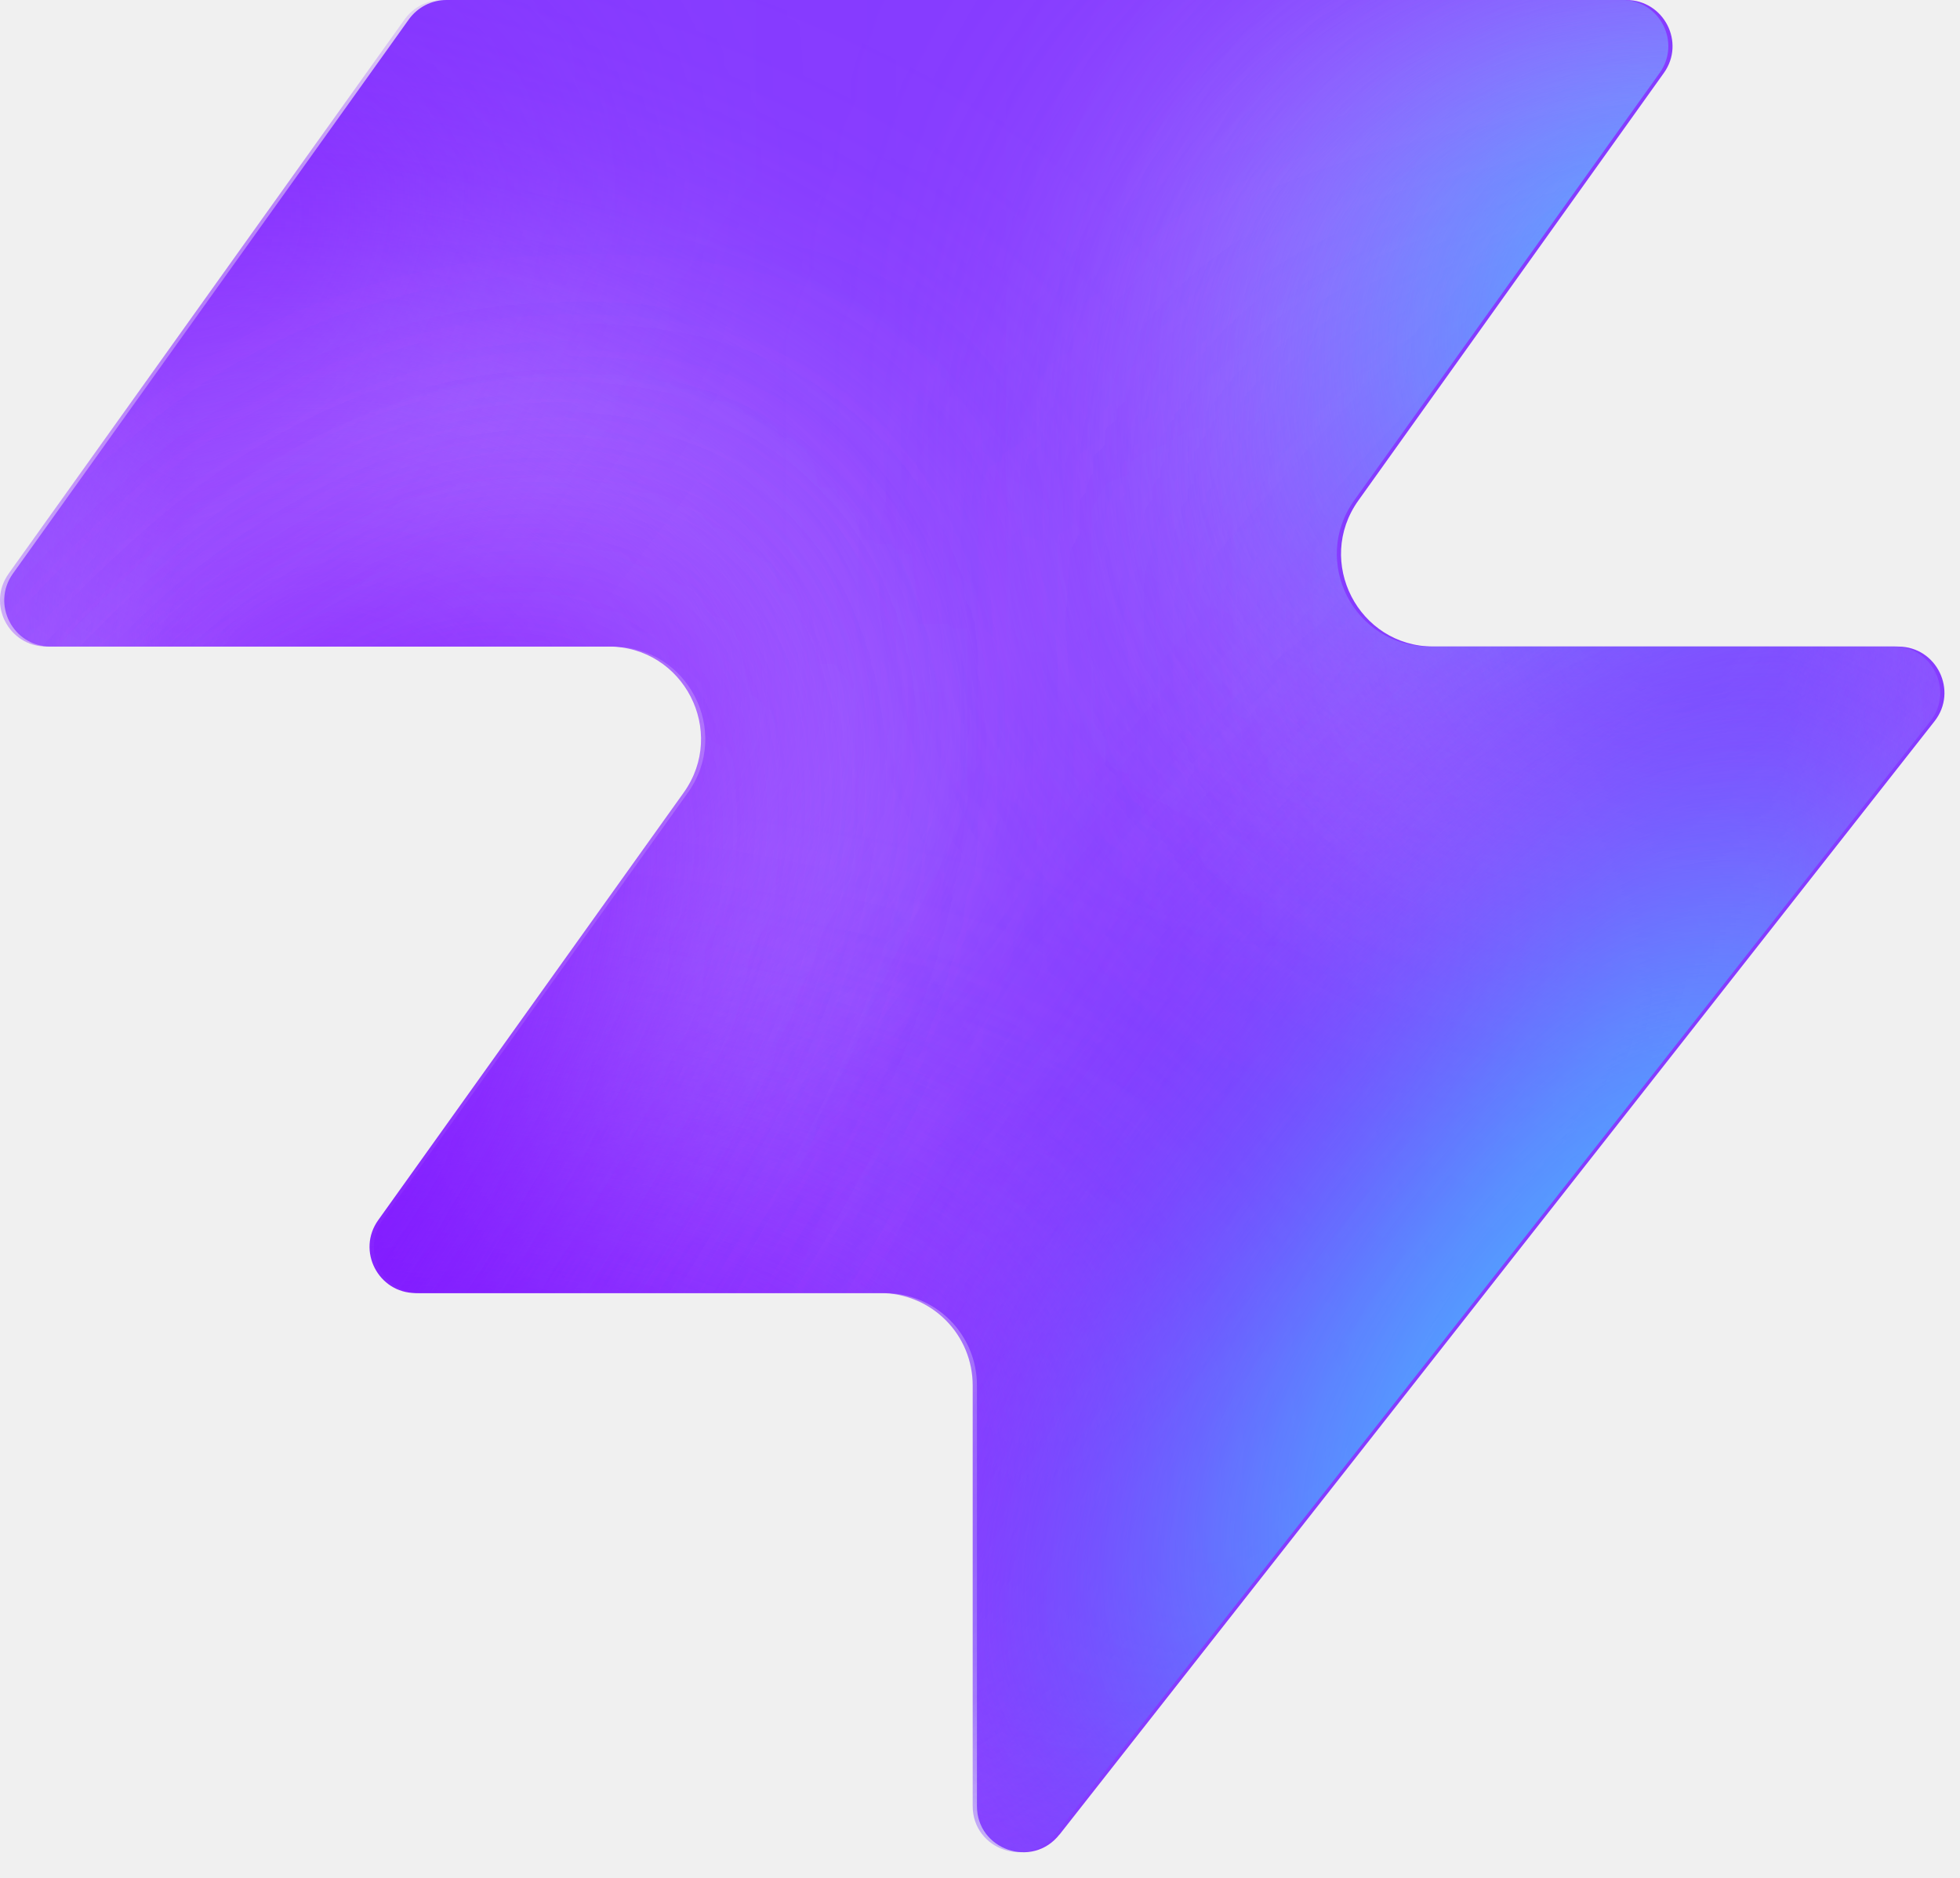
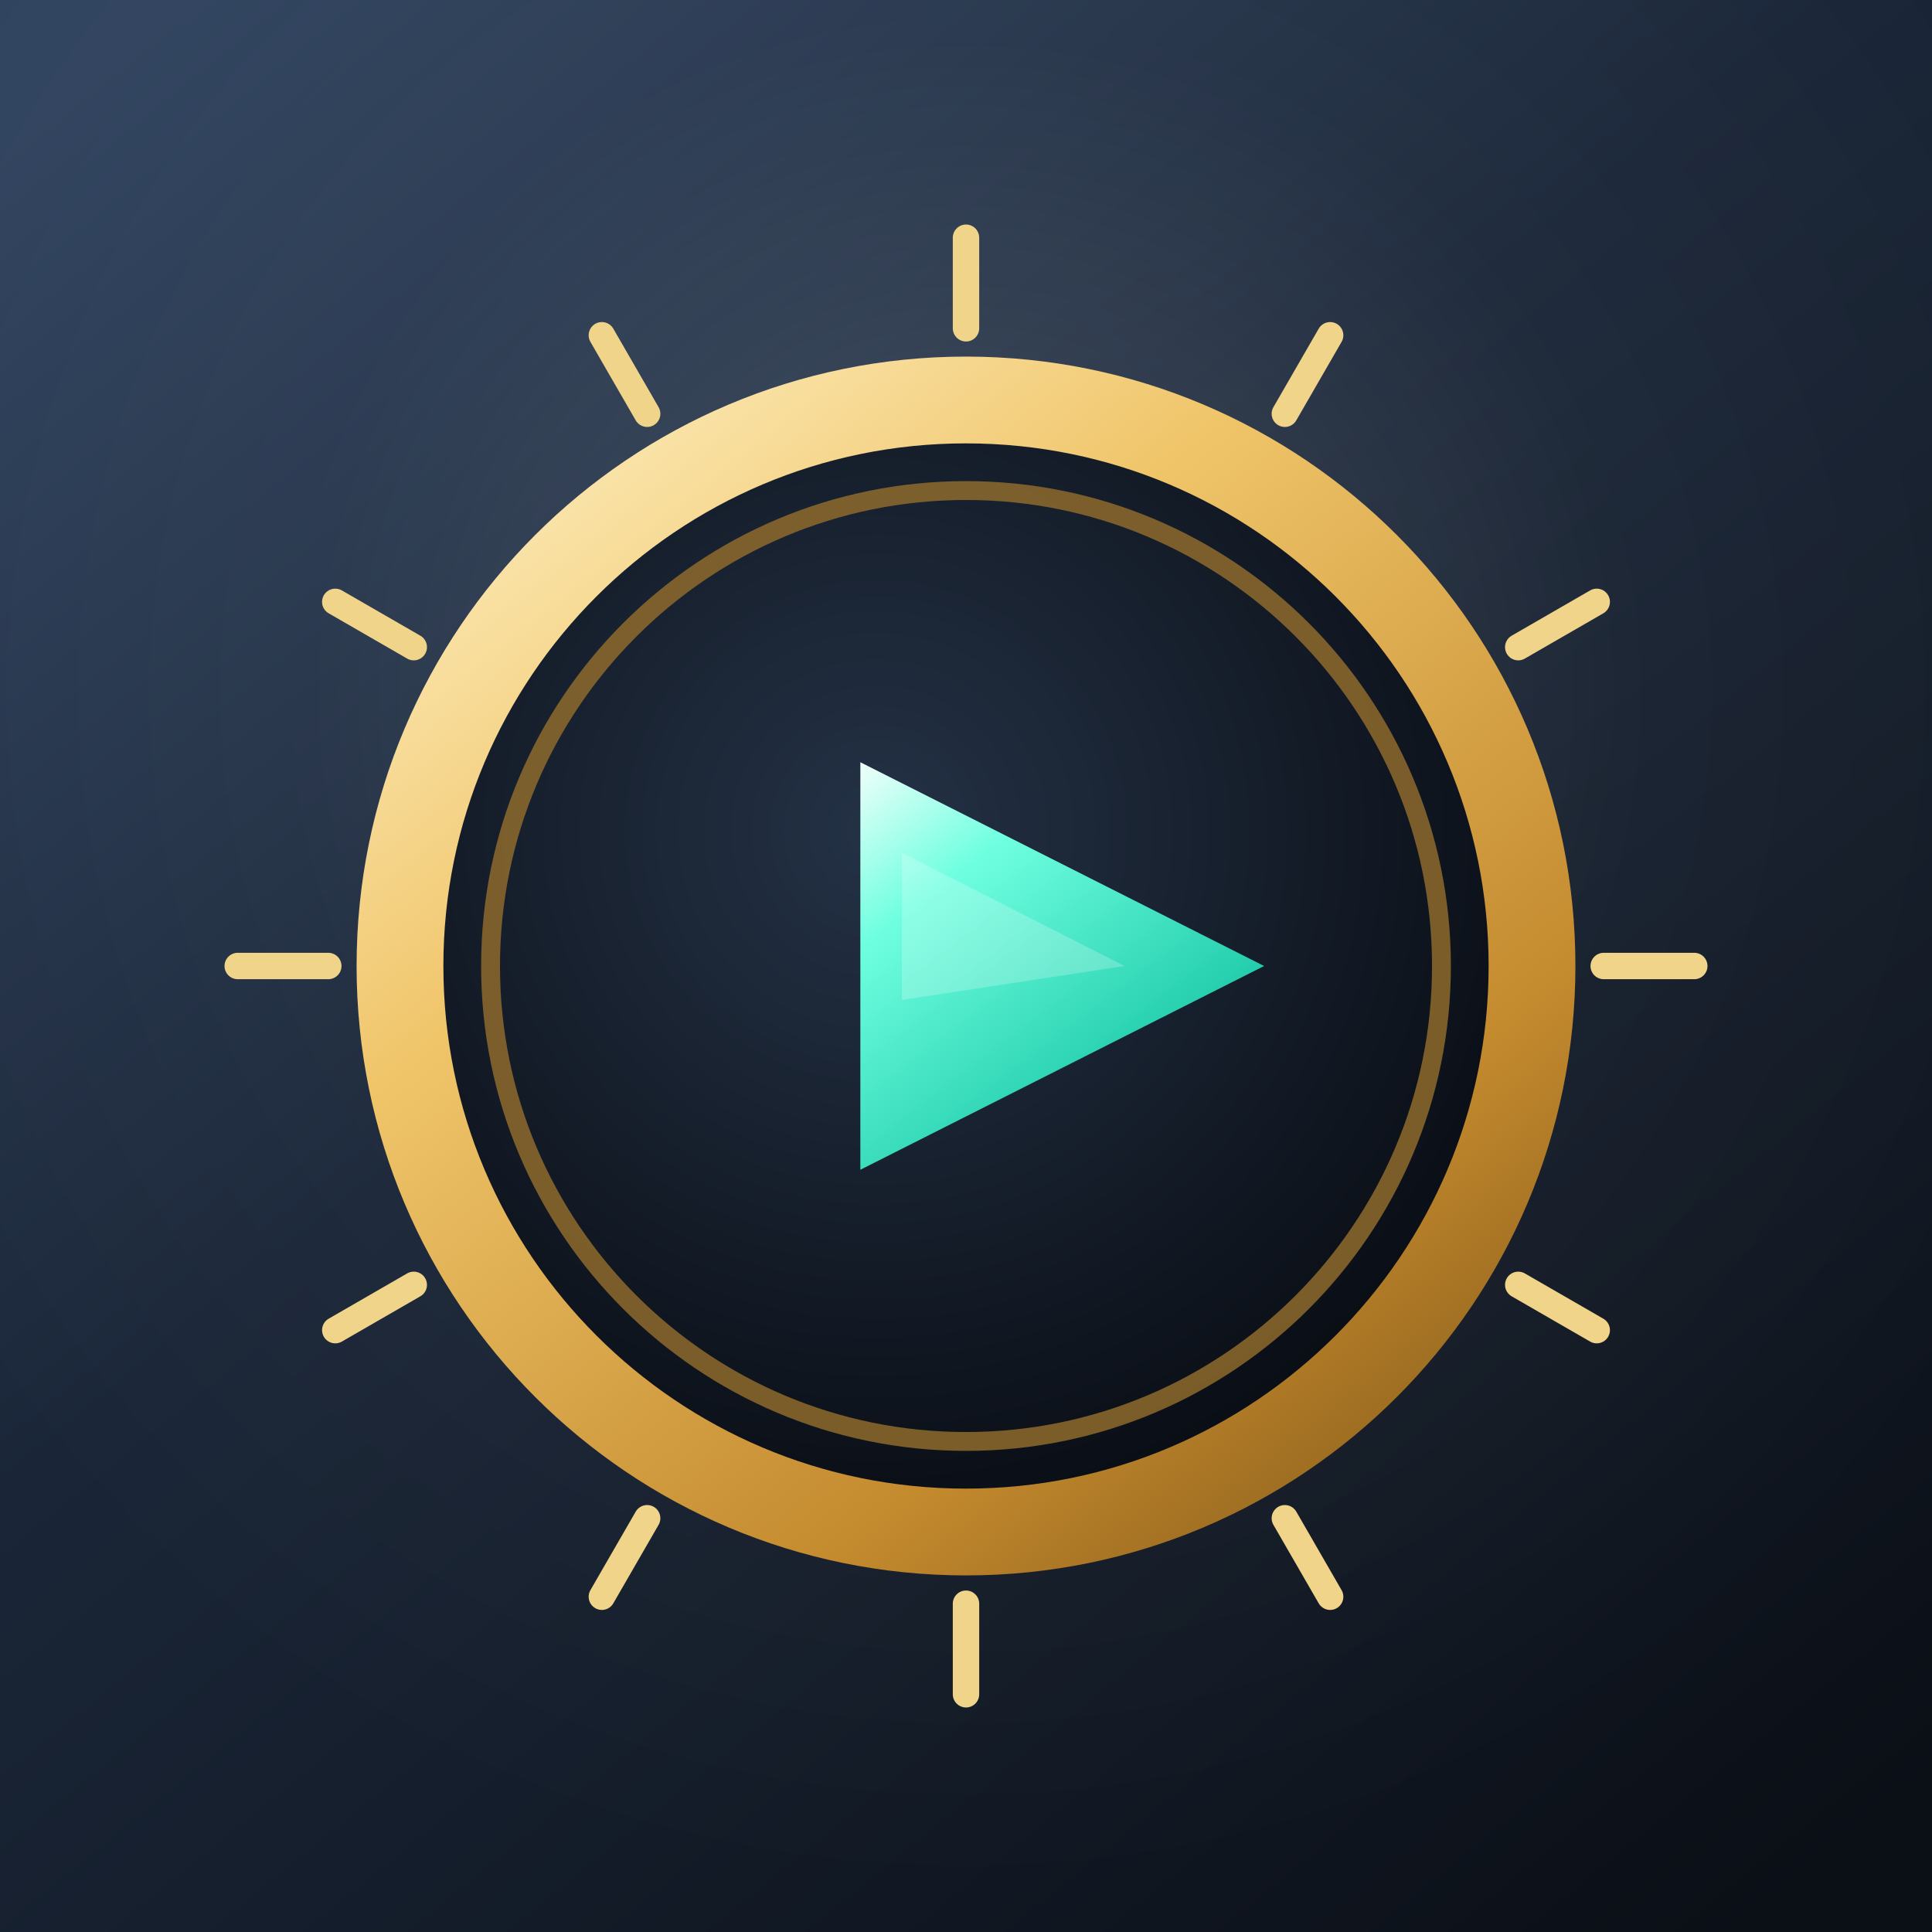
- <svg xmlns="http://www.w3.org/2000/svg" width="48" height="46" fill="none" viewBox="0 0 48 46">
-   <path fill="#863bff" d="M25.946 44.938c-.664.845-2.021.375-2.021-.698V33.937a2.26 2.26 0 0 0-2.262-2.262H10.287c-.92 0-1.456-1.04-.92-1.788l7.48-10.471c1.07-1.497 0-3.578-1.842-3.578H1.237c-.92 0-1.456-1.04-.92-1.788L10.013.474c.214-.297.556-.474.92-.474h28.894c.92 0 1.456 1.04.92 1.788l-7.48 10.471c-1.07 1.498 0 3.579 1.842 3.579h11.377c.943 0 1.473 1.088.89 1.83L25.947 44.94z" style="fill:#863bff;fill:color(display-p3 .525 .23 1);fill-opacity:1" />
-   <mask id="a" width="48" height="46" x="0" y="0" maskUnits="userSpaceOnUse" style="mask-type:alpha">
-     <path fill="#000" d="M25.842 44.938c-.664.844-2.021.375-2.021-.698V33.937a2.26 2.26 0 0 0-2.262-2.262H10.183c-.92 0-1.456-1.04-.92-1.788l7.48-10.471c1.07-1.498 0-3.579-1.842-3.579H1.133c-.92 0-1.456-1.04-.92-1.787L9.91.473c.214-.297.556-.474.92-.474h28.894c.92 0 1.456 1.04.92 1.788l-7.48 10.471c-1.07 1.498 0 3.578 1.842 3.578h11.377c.943 0 1.473 1.088.89 1.832L25.843 44.94z" style="fill:#000;fill-opacity:1" />
-   </mask>
-   <g mask="url(#a)">
-     <g filter="url(#b)">
-       <ellipse cx="5.508" cy="14.704" fill="#ede6ff" rx="5.508" ry="14.704" style="fill:#ede6ff;fill:color(display-p3 .927 .903 1);fill-opacity:1" transform="matrix(.00324 1 1 -.00324 -4.47 31.516)" />
-     </g>
-     <g filter="url(#c)">
-       <ellipse cx="10.399" cy="29.851" fill="#ede6ff" rx="10.399" ry="29.851" style="fill:#ede6ff;fill:color(display-p3 .927 .903 1);fill-opacity:1" transform="matrix(.00324 1 1 -.00324 -39.328 7.883)" />
-     </g>
-     <g filter="url(#d)">
-       <ellipse cx="5.508" cy="30.487" fill="#7e14ff" rx="5.508" ry="30.487" style="fill:#7e14ff;fill:color(display-p3 .492 .077 1);fill-opacity:1" transform="rotate(89.814 -25.913 -14.639)scale(1 -1)" />
-     </g>
-     <g filter="url(#e)">
-       <ellipse cx="5.508" cy="30.599" fill="#7e14ff" rx="5.508" ry="30.599" style="fill:#7e14ff;fill:color(display-p3 .492 .077 1);fill-opacity:1" transform="rotate(89.814 -32.644 -3.334)scale(1 -1)" />
-     </g>
-     <g filter="url(#f)">
-       <ellipse cx="5.508" cy="30.599" fill="#7e14ff" rx="5.508" ry="30.599" style="fill:#7e14ff;fill:color(display-p3 .492 .077 1);fill-opacity:1" transform="matrix(.00324 1 1 -.00324 -34.34 30.47)" />
-     </g>
-     <g filter="url(#g)">
-       <ellipse cx="14.072" cy="22.078" fill="#ede6ff" rx="14.072" ry="22.078" style="fill:#ede6ff;fill:color(display-p3 .927 .903 1);fill-opacity:1" transform="rotate(93.35 24.506 48.493)scale(-1 1)" />
-     </g>
-     <g filter="url(#h)">
-       <ellipse cx="3.47" cy="21.501" fill="#7e14ff" rx="3.47" ry="21.501" style="fill:#7e14ff;fill:color(display-p3 .492 .077 1);fill-opacity:1" transform="rotate(89.009 28.708 47.59)scale(-1 1)" />
-     </g>
-     <g filter="url(#i)">
-       <ellipse cx="3.47" cy="21.501" fill="#7e14ff" rx="3.47" ry="21.501" style="fill:#7e14ff;fill:color(display-p3 .492 .077 1);fill-opacity:1" transform="rotate(89.009 28.708 47.59)scale(-1 1)" />
-     </g>
-     <g filter="url(#j)">
-       <ellipse cx=".387" cy="8.972" fill="#7e14ff" rx="4.407" ry="29.108" style="fill:#7e14ff;fill:color(display-p3 .492 .077 1);fill-opacity:1" transform="rotate(39.51 .387 8.972)" />
-     </g>
-     <g filter="url(#k)">
-       <ellipse cx="47.523" cy="-6.092" fill="#7e14ff" rx="4.407" ry="29.108" style="fill:#7e14ff;fill:color(display-p3 .492 .077 1);fill-opacity:1" transform="rotate(37.892 47.523 -6.092)" />
-     </g>
-     <g filter="url(#l)">
-       <ellipse cx="41.412" cy="6.333" fill="#47bfff" rx="5.971" ry="9.665" style="fill:#47bfff;fill:color(display-p3 .28 .748 1);fill-opacity:1" transform="rotate(37.892 41.412 6.333)" />
-     </g>
-     <g filter="url(#m)">
-       <ellipse cx="-1.879" cy="38.332" fill="#7e14ff" rx="4.407" ry="29.108" style="fill:#7e14ff;fill:color(display-p3 .492 .077 1);fill-opacity:1" transform="rotate(37.892 -1.88 38.332)" />
-     </g>
-     <g filter="url(#n)">
-       <ellipse cx="-1.879" cy="38.332" fill="#7e14ff" rx="4.407" ry="29.108" style="fill:#7e14ff;fill:color(display-p3 .492 .077 1);fill-opacity:1" transform="rotate(37.892 -1.88 38.332)" />
-     </g>
-     <g filter="url(#o)">
-       <ellipse cx="35.651" cy="29.907" fill="#7e14ff" rx="4.407" ry="29.108" style="fill:#7e14ff;fill:color(display-p3 .492 .077 1);fill-opacity:1" transform="rotate(37.892 35.651 29.907)" />
-     </g>
-     <g filter="url(#p)">
-       <ellipse cx="38.418" cy="32.4" fill="#47bfff" rx="5.971" ry="15.297" style="fill:#47bfff;fill:color(display-p3 .28 .748 1);fill-opacity:1" transform="rotate(37.892 38.418 32.4)" />
-     </g>
+ <svg xmlns="http://www.w3.org/2000/svg" width="1024" height="1024" viewBox="0 0 1024 1024">
+   <defs>
+     <linearGradient id="bg" x1="96" y1="0" x2="928" y2="1024" gradientUnits="userSpaceOnUse">
+       <stop offset="0" stop-color="#31445F" />
+       <stop offset="0.42" stop-color="#1A2638" />
+       <stop offset="1" stop-color="#0B0F16" />
+     </linearGradient>
+     <radialGradient id="glow" cx="50%" cy="36%" r="62%">
+       <stop offset="0" stop-color="#FFFFFF" stop-opacity="0.16" />
+       <stop offset="0.55" stop-color="#FFFFFF" stop-opacity="0.03" />
+       <stop offset="1" stop-color="#FFFFFF" stop-opacity="0" />
+     </radialGradient>
+     <radialGradient id="glass" cx="42%" cy="38%" r="68%">
+       <stop offset="0" stop-color="#243246" />
+       <stop offset="1" stop-color="#070A10" />
+     </radialGradient>
+     <linearGradient id="brass" x1="250" y1="180" x2="790" y2="860" gradientUnits="userSpaceOnUse">
+       <stop offset="0" stop-color="#FFF3C9" />
+       <stop offset="0.32" stop-color="#F0C56A" />
+       <stop offset="0.72" stop-color="#C48A2E" />
+       <stop offset="1" stop-color="#7A5216" />
+     </linearGradient>
+     <linearGradient id="teal" x1="470" y1="390" x2="690" y2="680" gradientUnits="userSpaceOnUse">
+       <stop offset="0" stop-color="#F4FFFB" />
+       <stop offset="0.22" stop-color="#6FFFE0" />
+       <stop offset="0.62" stop-color="#1FCBAA" />
+       <stop offset="1" stop-color="#0B6E5C" />
+     </linearGradient>
+   </defs>
+   <rect width="1024" height="1024" fill="url(#bg)" />
+   <rect width="1024" height="1024" fill="url(#glow)" />
+   <circle cx="512" cy="512" r="300" fill="url(#glass)" stroke="url(#brass)" stroke-width="46" />
+   <circle cx="512" cy="512" r="252" fill="none" stroke="#8D6A2C" stroke-width="10" opacity="0.85" />
+   <g fill="none" stroke="#F0D48A" stroke-width="14" stroke-linecap="round">
+     <line x1="512.0" y1="174.0" x2="512.0" y2="126.0" />
+     <line x1="681.0" y1="219.3" x2="705.0" y2="177.7" />
+     <line x1="804.7" y1="343.0" x2="846.3" y2="319.0" />
+     <line x1="850.0" y1="512.0" x2="898.0" y2="512.0" />
+     <line x1="804.7" y1="681.0" x2="846.3" y2="705.0" />
+     <line x1="681.0" y1="804.7" x2="705.0" y2="846.3" />
+     <line x1="512.0" y1="850.0" x2="512.0" y2="898.0" />
+     <line x1="343.0" y1="804.7" x2="319.0" y2="846.3" />
+     <line x1="219.3" y1="681.0" x2="177.7" y2="705.0" />
+     <line x1="174.0" y1="512.0" x2="126.0" y2="512.0" />
+     <line x1="219.3" y1="343.0" x2="177.7" y2="319.0" />
+     <line x1="343.0" y1="219.3" x2="319.0" y2="177.7" />
  </g>
-   <defs>
-     <filter id="b" width="60.045" height="41.654" x="-19.77" y="16.149" color-interpolation-filters="sRGB" filterUnits="userSpaceOnUse">
-       <feFlood flood-opacity="0" result="BackgroundImageFix" />
-       <feBlend in="SourceGraphic" in2="BackgroundImageFix" result="shape" />
-       <feGaussianBlur result="effect1_foregroundBlur_2002_17158" stdDeviation="7.659" />
-     </filter>
-     <filter id="c" width="90.34" height="51.437" x="-54.613" y="-7.533" color-interpolation-filters="sRGB" filterUnits="userSpaceOnUse">
-       <feFlood flood-opacity="0" result="BackgroundImageFix" />
-       <feBlend in="SourceGraphic" in2="BackgroundImageFix" result="shape" />
-       <feGaussianBlur result="effect1_foregroundBlur_2002_17158" stdDeviation="7.659" />
-     </filter>
-     <filter id="d" width="79.355" height="29.4" x="-49.64" y="2.03" color-interpolation-filters="sRGB" filterUnits="userSpaceOnUse">
-       <feFlood flood-opacity="0" result="BackgroundImageFix" />
-       <feBlend in="SourceGraphic" in2="BackgroundImageFix" result="shape" />
-       <feGaussianBlur result="effect1_foregroundBlur_2002_17158" stdDeviation="4.596" />
-     </filter>
-     <filter id="e" width="79.579" height="29.4" x="-45.045" y="20.029" color-interpolation-filters="sRGB" filterUnits="userSpaceOnUse">
-       <feFlood flood-opacity="0" result="BackgroundImageFix" />
-       <feBlend in="SourceGraphic" in2="BackgroundImageFix" result="shape" />
-       <feGaussianBlur result="effect1_foregroundBlur_2002_17158" stdDeviation="4.596" />
-     </filter>
-     <filter id="f" width="79.579" height="29.4" x="-43.513" y="21.178" color-interpolation-filters="sRGB" filterUnits="userSpaceOnUse">
-       <feFlood flood-opacity="0" result="BackgroundImageFix" />
-       <feBlend in="SourceGraphic" in2="BackgroundImageFix" result="shape" />
-       <feGaussianBlur result="effect1_foregroundBlur_2002_17158" stdDeviation="4.596" />
-     </filter>
-     <filter id="g" width="74.749" height="58.852" x="15.756" y="-17.901" color-interpolation-filters="sRGB" filterUnits="userSpaceOnUse">
-       <feFlood flood-opacity="0" result="BackgroundImageFix" />
-       <feBlend in="SourceGraphic" in2="BackgroundImageFix" result="shape" />
-       <feGaussianBlur result="effect1_foregroundBlur_2002_17158" stdDeviation="7.659" />
-     </filter>
-     <filter id="h" width="61.377" height="25.362" x="23.548" y="2.284" color-interpolation-filters="sRGB" filterUnits="userSpaceOnUse">
-       <feFlood flood-opacity="0" result="BackgroundImageFix" />
-       <feBlend in="SourceGraphic" in2="BackgroundImageFix" result="shape" />
-       <feGaussianBlur result="effect1_foregroundBlur_2002_17158" stdDeviation="4.596" />
-     </filter>
-     <filter id="i" width="61.377" height="25.362" x="23.548" y="2.284" color-interpolation-filters="sRGB" filterUnits="userSpaceOnUse">
-       <feFlood flood-opacity="0" result="BackgroundImageFix" />
-       <feBlend in="SourceGraphic" in2="BackgroundImageFix" result="shape" />
-       <feGaussianBlur result="effect1_foregroundBlur_2002_17158" stdDeviation="4.596" />
-     </filter>
-     <filter id="j" width="56.045" height="63.649" x="-27.636" y="-22.853" color-interpolation-filters="sRGB" filterUnits="userSpaceOnUse">
-       <feFlood flood-opacity="0" result="BackgroundImageFix" />
-       <feBlend in="SourceGraphic" in2="BackgroundImageFix" result="shape" />
-       <feGaussianBlur result="effect1_foregroundBlur_2002_17158" stdDeviation="4.596" />
-     </filter>
-     <filter id="k" width="54.814" height="64.646" x="20.116" y="-38.415" color-interpolation-filters="sRGB" filterUnits="userSpaceOnUse">
-       <feFlood flood-opacity="0" result="BackgroundImageFix" />
-       <feBlend in="SourceGraphic" in2="BackgroundImageFix" result="shape" />
-       <feGaussianBlur result="effect1_foregroundBlur_2002_17158" stdDeviation="4.596" />
-     </filter>
-     <filter id="l" width="33.541" height="35.313" x="24.641" y="-11.323" color-interpolation-filters="sRGB" filterUnits="userSpaceOnUse">
-       <feFlood flood-opacity="0" result="BackgroundImageFix" />
-       <feBlend in="SourceGraphic" in2="BackgroundImageFix" result="shape" />
-       <feGaussianBlur result="effect1_foregroundBlur_2002_17158" stdDeviation="4.596" />
-     </filter>
-     <filter id="m" width="54.814" height="64.646" x="-29.286" y="6.009" color-interpolation-filters="sRGB" filterUnits="userSpaceOnUse">
-       <feFlood flood-opacity="0" result="BackgroundImageFix" />
-       <feBlend in="SourceGraphic" in2="BackgroundImageFix" result="shape" />
-       <feGaussianBlur result="effect1_foregroundBlur_2002_17158" stdDeviation="4.596" />
-     </filter>
-     <filter id="n" width="54.814" height="64.646" x="-29.286" y="6.009" color-interpolation-filters="sRGB" filterUnits="userSpaceOnUse">
-       <feFlood flood-opacity="0" result="BackgroundImageFix" />
-       <feBlend in="SourceGraphic" in2="BackgroundImageFix" result="shape" />
-       <feGaussianBlur result="effect1_foregroundBlur_2002_17158" stdDeviation="4.596" />
-     </filter>
-     <filter id="o" width="54.814" height="64.646" x="8.244" y="-2.416" color-interpolation-filters="sRGB" filterUnits="userSpaceOnUse">
-       <feFlood flood-opacity="0" result="BackgroundImageFix" />
-       <feBlend in="SourceGraphic" in2="BackgroundImageFix" result="shape" />
-       <feGaussianBlur result="effect1_foregroundBlur_2002_17158" stdDeviation="4.596" />
-     </filter>
-     <filter id="p" width="39.409" height="43.623" x="18.713" y="10.588" color-interpolation-filters="sRGB" filterUnits="userSpaceOnUse">
-       <feFlood flood-opacity="0" result="BackgroundImageFix" />
-       <feBlend in="SourceGraphic" in2="BackgroundImageFix" result="shape" />
-       <feGaussianBlur result="effect1_foregroundBlur_2002_17158" stdDeviation="4.596" />
-     </filter>
-   </defs>
+   <path d="M456 404h0l0 216 214-108z" fill="url(#teal)" />
+   <path d="M478 452l118 60-118 18z" fill="#FFFFFF" opacity="0.22" />
</svg>
